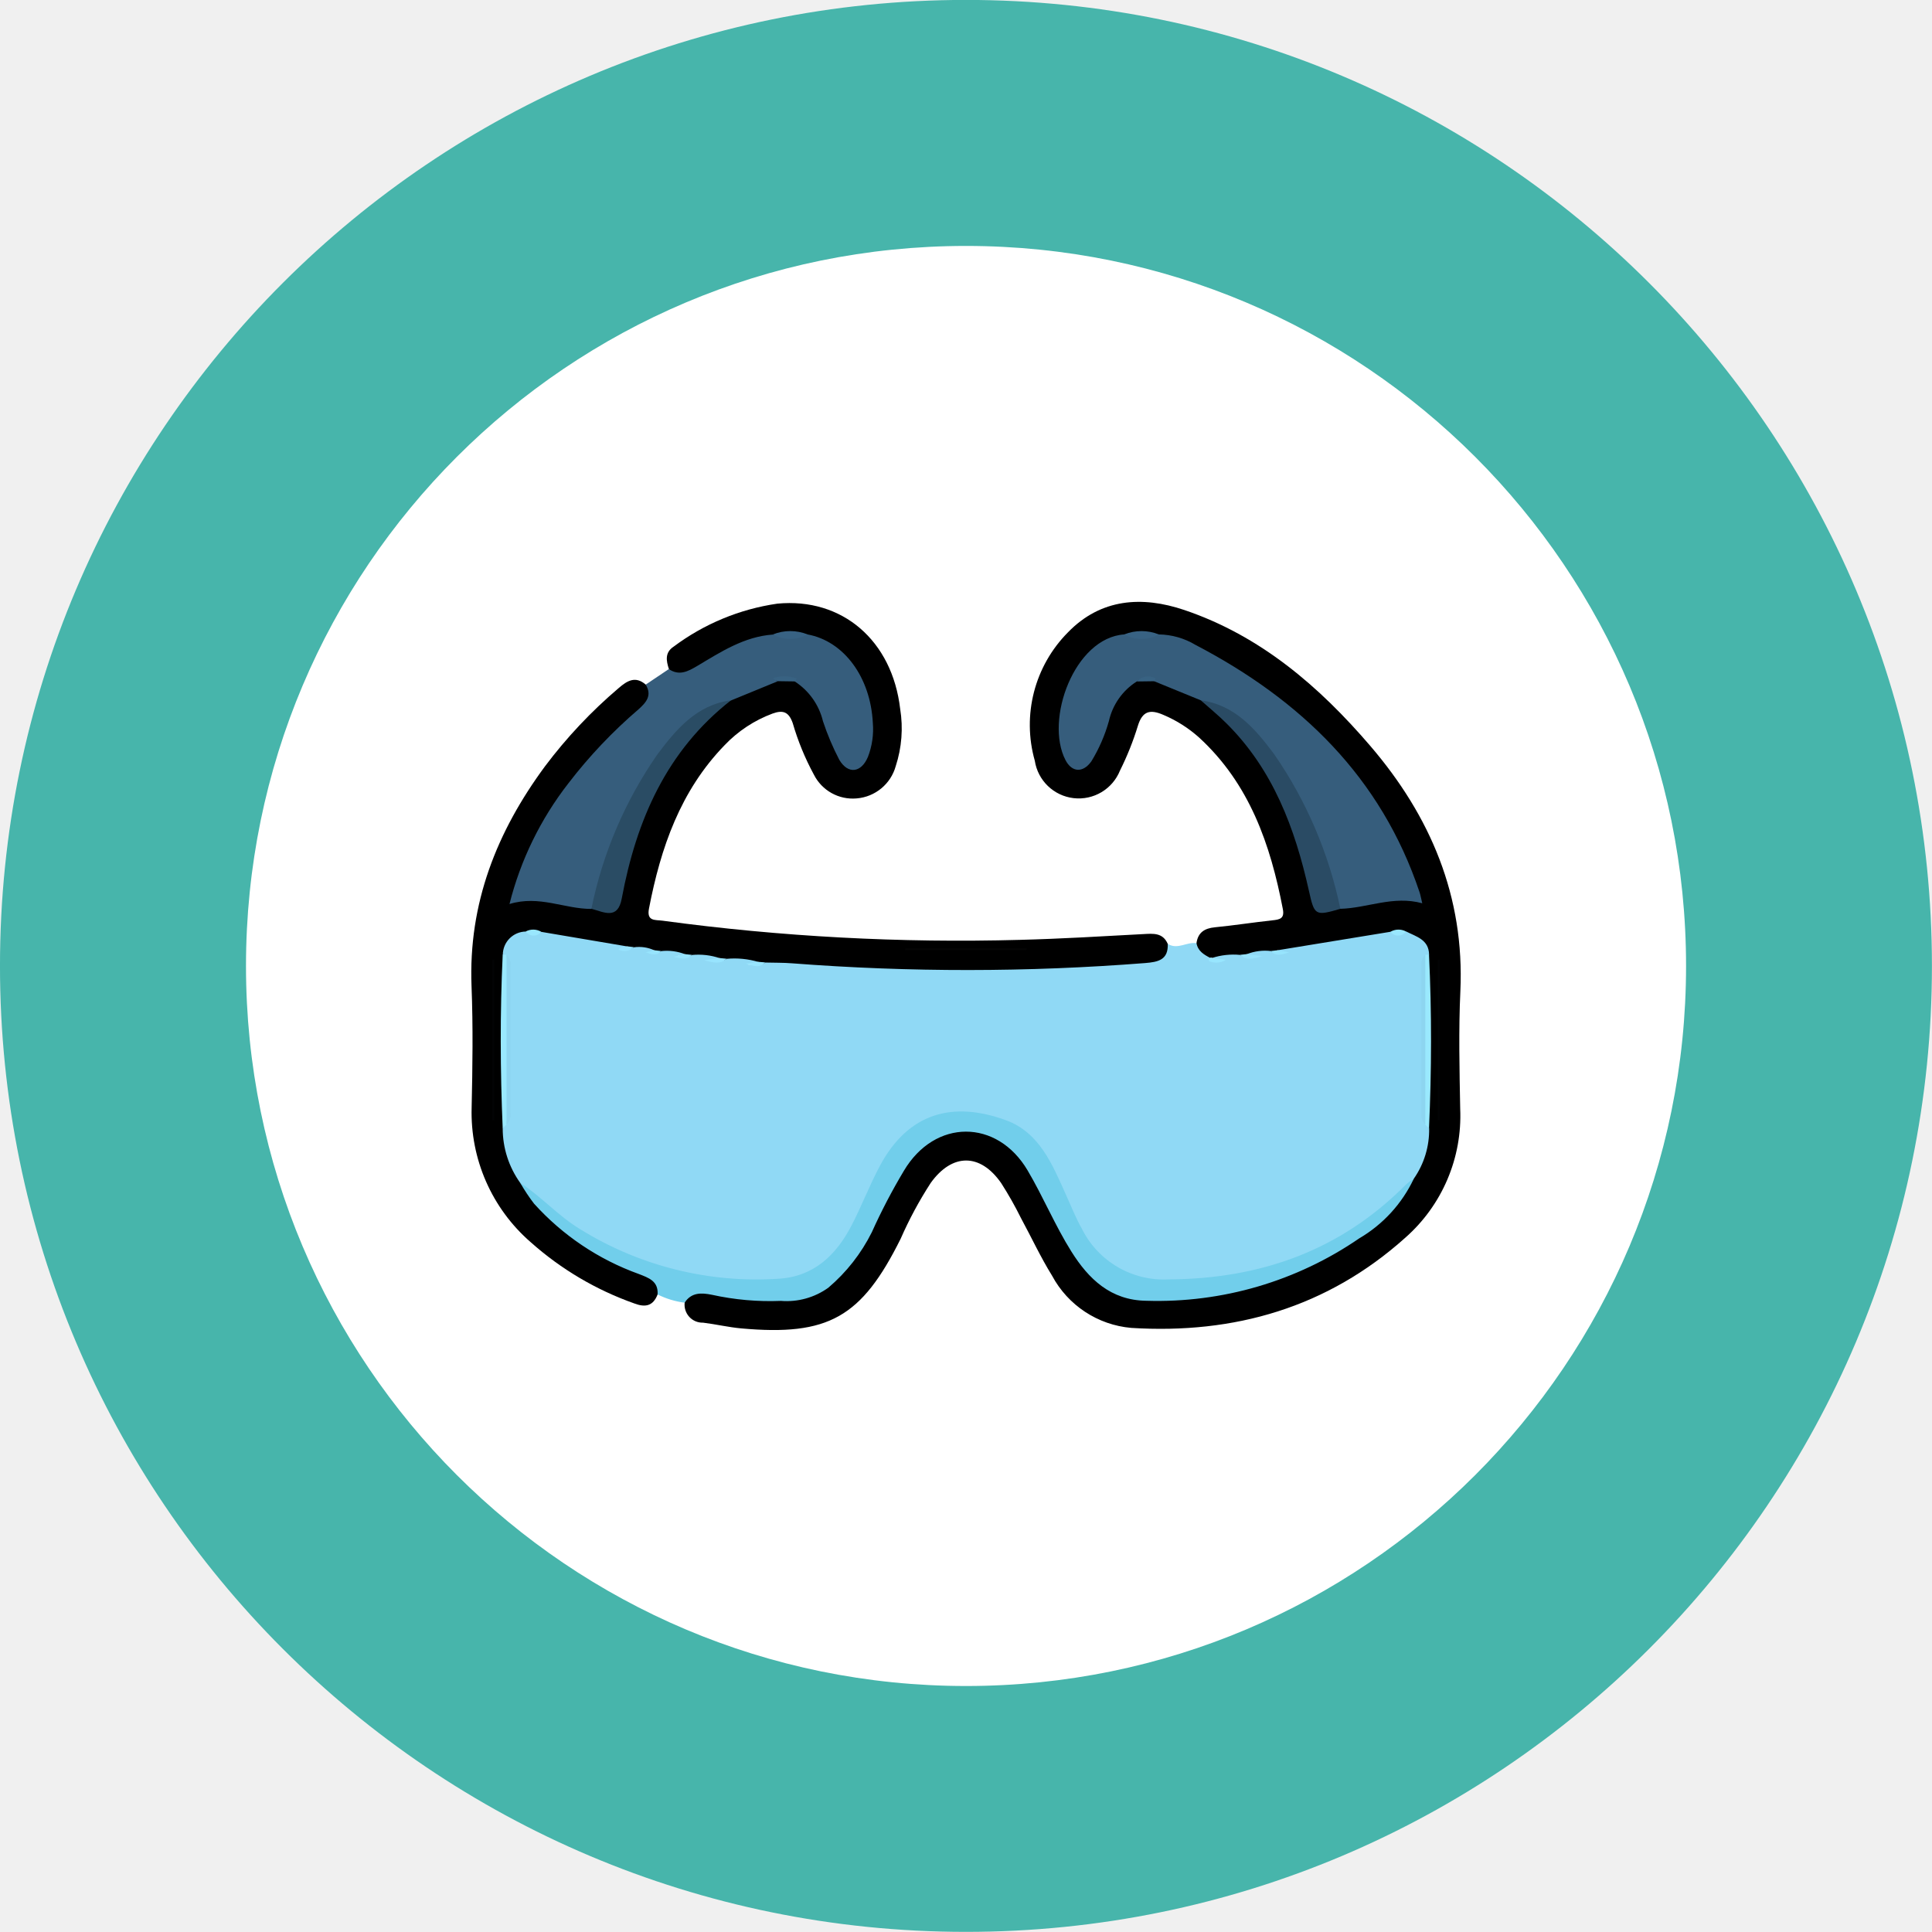
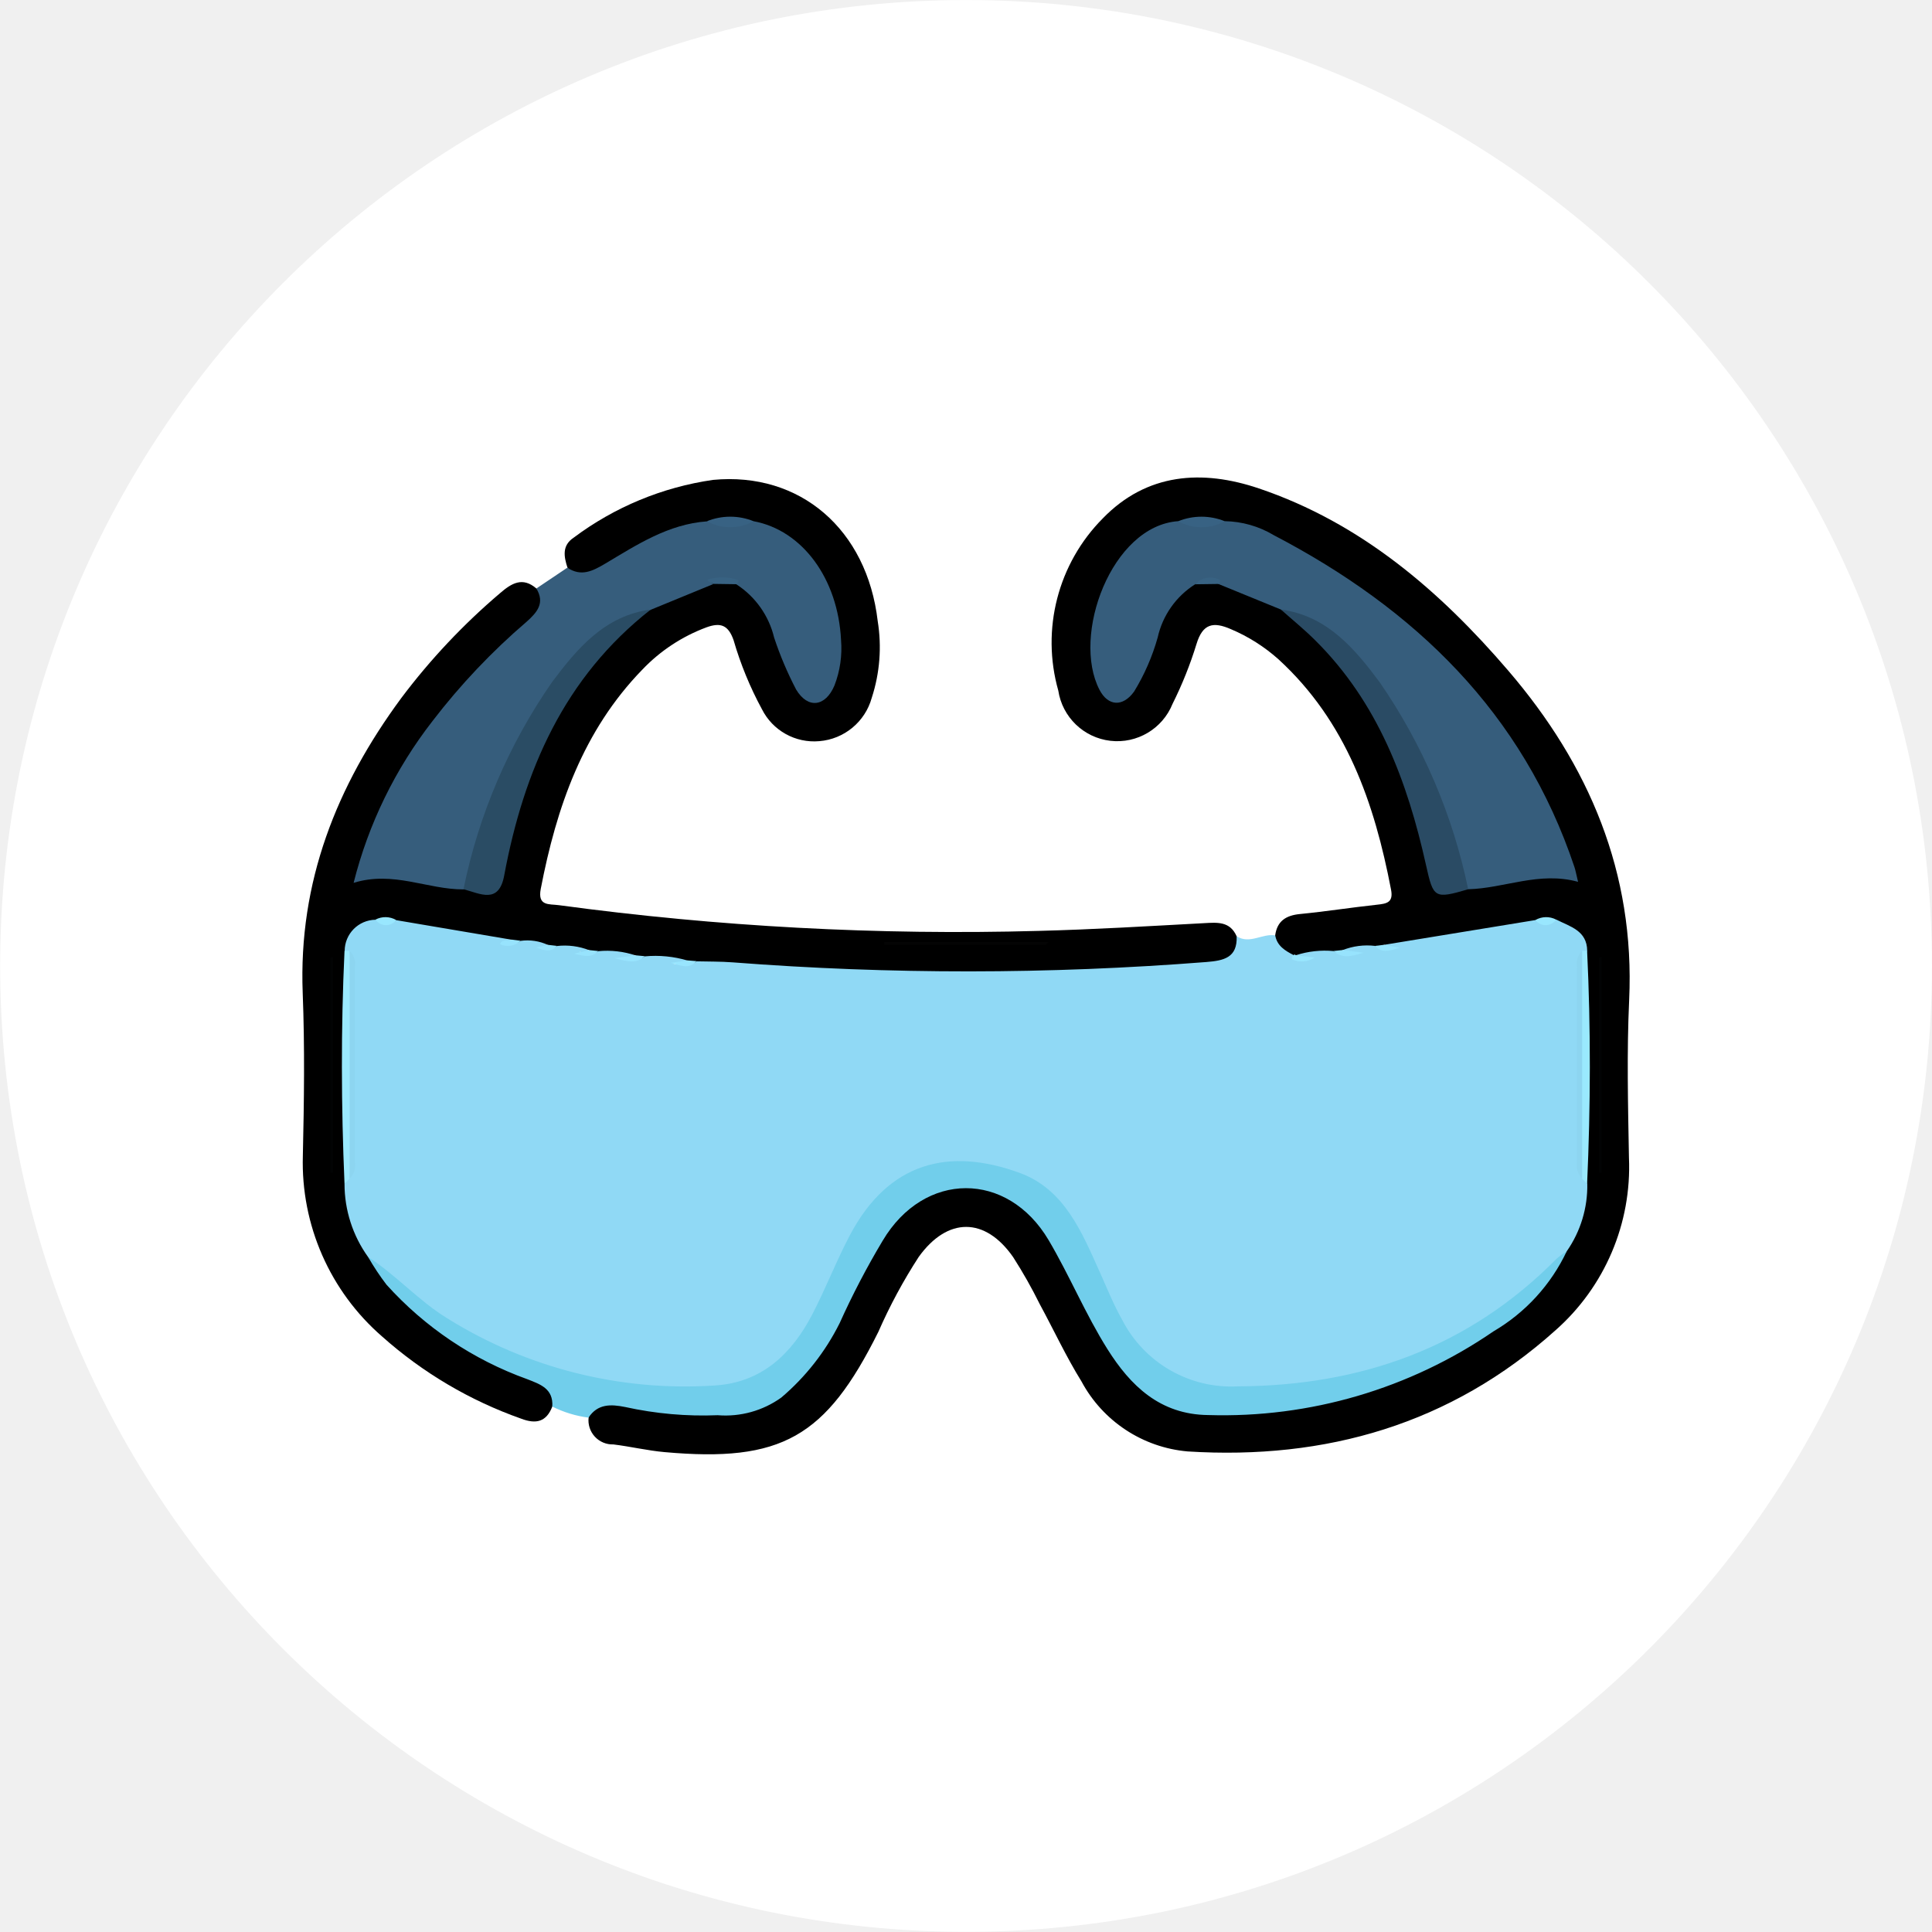
- <svg xmlns="http://www.w3.org/2000/svg" width="130.935" height="130.94" viewBox="0 0 130.935 130.94">
+ <svg xmlns="http://www.w3.org/2000/svg" width="97.608" height="97.611" viewBox="0 0 97.608 97.611">
  <defs>
-     <clipPath id="a">
-       <path d="M279.694,128.988a48.8,48.8,0,1,1-48.8-48.805A48.8,48.8,0,0,1,279.694,128.988Z" transform="translate(207.526 48.943)" fill="#fff" />
+     <clipPath id="clip-path">
+       <path id="Trazado_564229" data-name="Trazado 564229" d="M279.694,128.988a48.8,48.8,0,1,1-48.8-48.805A48.8,48.8,0,0,1,279.694,128.988Z" transform="translate(207.526 48.943)" fill="#fff" />
    </clipPath>
  </defs>
-   <g transform="translate(-1057.403 -1856.877)">
-     <path d="M321.62,199.579A65.468,65.468,0,1,1,256.154,134.1,65.467,65.467,0,0,1,321.62,199.579Z" transform="translate(866.718 1722.772)" fill="#47b5ab" />
-     <path d="M295.231,189.852a48.8,48.8,0,1,1-48.8-48.807A48.8,48.8,0,0,1,295.231,189.852Z" transform="translate(876.444 1732.5)" fill="#fff" />
-     <g transform="translate(684.455 1744.417)" clip-path="url(#a)">
-       <g transform="translate(-828.807 129.007)">
-         <path d="M1286.175,109.64c.658.428,1.3-.153,1.948-.041a1.689,1.689,0,0,1,.943.9c.034.292.24.282.454.258-.241-.011-.39-.1-.3-.374a1.816,1.816,0,0,1,1.727-.259c.467.214.892.571,1.367.381-.178-.1-.565.152-.782-.2.314-.669.891-.509,1.433-.457.378.037.606.479,1.117.366-.228-.066-.543.011-.415-.336.426-.477,1.031-.408,1.572-.49a51.512,51.512,0,0,1,5.773-.859,3.041,3.041,0,0,0,1.393.088c.938.242,1.718.627,1.616,1.8a2.4,2.4,0,0,1-.182.4c-.184,3.575-.161,7.148,0,10.72a5.322,5.322,0,0,1,.264.607,4.634,4.634,0,0,1-1.021,3.615,22.56,22.56,0,0,1-11.312,6.41,23.067,23.067,0,0,1-6.485.511,5.906,5.906,0,0,1-4.607-2.616,15.31,15.31,0,0,1-1.722-3.217,19.469,19.469,0,0,0-1.5-2.891c-2.052-3.285-7.661-3.536-9.9-.019a18.2,18.2,0,0,0-1.512,2.887,17.631,17.631,0,0,1-1.347,2.682,6.408,6.408,0,0,1-5.748,3.218,22.072,22.072,0,0,1-16.153-6.155,4.337,4.337,0,0,0-.61-.492,4.626,4.626,0,0,1-1.295-3.916,4.841,4.841,0,0,1,.258-.611c.18-3.573.165-7.144,0-10.714a3.849,3.849,0,0,1-.188-.4c-.1-1.158.506-1.707,1.594-1.838a2.768,2.768,0,0,0,1.389-.066,18.053,18.053,0,0,1,5.526,1.046c.1.291-.006.4-.308.334.42.21.613-.306.969-.306.466-.066.936-.148,1.226.367-.048.284-.257.254-.461.236a.625.625,0,0,0,.6-.114,1.55,1.55,0,0,1,.465-.233c.543-.083,1.1-.213,1.486.355-.05.315-.24.3-.47.2.189.186.381.072.547-.023a2.4,2.4,0,0,1,.558-.283c.622-.077,1.272-.276,1.723.391-.193.372-.451.327-.73.141.533.383.9-.152,1.348-.272.71-.072,1.466-.362,2,.413-.118.342-.459.21-.713.259.557.068.954-.3,1.429-.449a59.577,59.577,0,0,1,7.428.265,97.358,97.358,0,0,0,11.752-.026c1.825-.137,3.657-.013,5.481-.281A4.531,4.531,0,0,0,1286.175,109.64Z" transform="translate(-5.277 -62.221)" fill="#90d9f5" />
-         <path d="M1324.543,48.374c-.429-.221-.838-.461-.933-1,.1-.723.545-1.006,1.25-1.075,1.3-.127,2.593-.331,3.892-.471.488-.053.836-.106.712-.757-.841-4.394-2.264-8.5-5.677-11.632a8.681,8.681,0,0,0-2.413-1.532c-.9-.394-1.428-.279-1.74.75a19.662,19.662,0,0,1-1.209,3.021,3.013,3.013,0,0,1-5.774-.67,8.9,8.9,0,0,1,2.25-8.7c2.226-2.295,5.023-2.479,7.883-1.513,5.153,1.741,9.146,5.175,12.61,9.217,4.075,4.754,6.393,10.2,6.1,16.618-.123,2.653-.059,5.317-.011,7.974a11,11,0,0,1-3.72,8.733c-5.274,4.732-11.589,6.553-18.577,6.113a6.752,6.752,0,0,1-5.362-3.535c-.777-1.253-1.4-2.6-2.106-3.9a24.657,24.657,0,0,0-1.346-2.38c-1.42-2.04-3.32-2.031-4.771-.014a26.432,26.432,0,0,0-2.039,3.784c-2.654,5.336-4.9,6.61-10.807,6.079-.865-.078-1.718-.282-2.582-.388a1.218,1.218,0,0,1-1.251-1.358c.216-.92.959-.927,1.651-.871.909.074,1.813.221,2.721.321,4.066.447,5.615-.484,7.659-3.81.955-1.554,1.6-3.283,2.569-4.842,2.246-3.622,6.687-3.61,8.948.027.83,1.335,1.479,2.762,2.189,4.158a15.237,15.237,0,0,0,1.841,2.679,5.5,5.5,0,0,0,4.916,1.9,25.442,25.442,0,0,0,11.243-3.062,17.781,17.781,0,0,0,5.687-4.909,5.772,5.772,0,0,0,1.032-3.4,2.136,2.136,0,0,1-.254-1.13q-.006-4.826,0-9.651a1.451,1.451,0,0,1,.25-.989c-.011-1.029-.867-1.224-1.561-1.579-.348.045-.692.229-1.045.022l-7.668,1.254c-.124.214-.278.175-.443.053a3.37,3.37,0,0,0-1.642.213c-.13.2-.285.172-.45.048a4.741,4.741,0,0,0-1.91.21Z" transform="translate(-40.764)" />
-         <path d="M1235.825,60.135a6.337,6.337,0,0,0,1.192,3.7,20.432,20.432,0,0,0,8.333,5.96c.637.236,1.461.576.971,1.6-.3.77-.818.892-1.568.607a21.121,21.121,0,0,1-7.027-4.151,11.638,11.638,0,0,1-4.006-9.13c.061-2.74.1-5.486-.007-8.223-.22-5.613,1.71-10.473,4.976-14.9a32.81,32.81,0,0,1,5-5.309c.578-.5,1.134-.833,1.831-.231.866.636.353,1.219-.117,1.731-1,1.089-2.093,2.089-3.116,3.155a23.679,23.679,0,0,0-5.156,8.231c-.424,1.141-.4,1.128.845,1.206a35.988,35.988,0,0,1,3.861.61c1.464.2,1.529.162,1.855-1.269a24.81,24.81,0,0,1,4.09-9.543,15.68,15.68,0,0,1,3.376-3.25,11.856,11.856,0,0,1,3.286-1.377,2.378,2.378,0,0,1,1.192.014c1.208.416,1.634,1.487,2.08,2.526.342.8.56,1.646.963,2.419.2.391.447.805.958.756.527-.051.628-.545.761-.952.907-2.773-1.127-6.537-3.978-7.368a3.493,3.493,0,0,0-2.26.038c-1.906.2-3.432,1.3-5.071,2.134-.676.344-1.389.832-2-.116-.183-.564-.282-1.117.313-1.513a15.408,15.408,0,0,1,7.037-2.919c4.405-.42,7.784,2.5,8.325,7.135a8.249,8.249,0,0,1-.3,3.872,3,3,0,0,1-2.651,2.193,2.951,2.951,0,0,1-2.9-1.617,17.565,17.565,0,0,1-1.432-3.489c-.266-.749-.643-.909-1.37-.644a8.623,8.623,0,0,0-3.241,2.137c-3,3.088-4.336,6.953-5.13,11.074-.171.885.42.758.912.825a149.816,149.816,0,0,0,24.233,1.3c2.785-.071,5.568-.24,8.35-.39.678-.037,1.325-.108,1.663.662.045,1.087-.652,1.229-1.525,1.3a154.479,154.479,0,0,1-23.941.017c-.6-.047-1.211-.036-1.817-.052-.162.14-.314.173-.447-.037a5.748,5.748,0,0,0-2.171-.214c-.164.129-.32.159-.453-.043a4.558,4.558,0,0,0-1.9-.218c-.164.126-.318.161-.447-.047a3.416,3.416,0,0,0-1.646-.214c-.163.123-.317.163-.441-.051a2.465,2.465,0,0,0-1.391-.209c-.163.118-.316.167-.435-.056l-5.844-.99c-.353.207-.7.023-1.045-.022a1.58,1.58,0,0,0-1.562,1.58,1.622,1.622,0,0,1,.252,1.119q.008,4.7,0,9.392A2.282,2.282,0,0,1,1235.825,60.135Z" transform="translate(0 -0.206)" />
-         <path d="M1263.8,32.634c2.467.454,4.271,2.9,4.425,6a5.189,5.189,0,0,1-.332,2.3c-.451,1.075-1.341,1.2-1.937.206a17.657,17.657,0,0,1-1.111-2.623,4.437,4.437,0,0,0-1.9-2.687c-.347-.376-.8-.1-1.192-.185-.019,0-.052.058-.078.09l.1.075-3.166,1.3c-4.05,1.872-6.07,5.412-7.619,9.32-.463,1.168-.832,2.375-1.185,3.583-.132.452-.193.948-.657,1.224-1.816.008-3.541-.952-5.549-.331a22.078,22.078,0,0,1,3.989-8.178,33.21,33.21,0,0,1,4.757-5.019c.526-.472.931-.939.486-1.674l1.566-1.052c.7.469,1.278.172,1.919-.208,1.6-.953,3.185-1.993,5.132-2.132C1262.236,32.769,1263.019,32.573,1263.8,32.634Z" transform="translate(-7.314 -6.183)" fill="#365d7c" />
-         <path d="M1255.687,168.572c.061-.91-.61-1.128-1.275-1.388a17.569,17.569,0,0,1-7.1-4.769,12.636,12.636,0,0,1-.929-1.4c1.418.914,2.538,2.2,3.987,3.09a22.662,22.662,0,0,0,13.544,3.4c2.362-.149,3.877-1.6,4.914-3.6.681-1.309,1.211-2.7,1.9-4,1.959-3.7,5.013-4.443,8.578-3.138,2.264.829,3.139,3,4.055,5.039.357.792.68,1.605,1.106,2.359a6.2,6.2,0,0,0,5.857,3.386c6.237-.034,11.665-1.961,16.1-6.444a4.116,4.116,0,0,1,.518-.385,9.274,9.274,0,0,1-3.7,4.048A24.158,24.158,0,0,1,1288.825,169c-2.439-.024-3.932-1.492-5.087-3.327-1.108-1.761-1.912-3.712-2.972-5.507-2.07-3.506-6.288-3.513-8.389.03a40.4,40.4,0,0,0-2.171,4.16,11.891,11.891,0,0,1-2.949,3.761,4.842,4.842,0,0,1-3.213.891,18.262,18.262,0,0,1-4.674-.414c-.721-.145-1.388-.171-1.853.536A5.748,5.748,0,0,1,1255.687,168.572Z" transform="translate(-9.365 -97.388)" fill="#71ceeb" />
-         <path d="M1241.458,127.362c-.169-3.923-.184-7.847,0-11.77h.253a24.676,24.676,0,0,1,.115,4.65,58.7,58.7,0,0,1-.111,6.86Z" transform="translate(-5.633 -67.433)" fill="#9ae9fe" />
-         <path d="M1480.47,115.593c.19,3.923.177,7.846,0,11.769l-.257-.261c-.292-2.629-.081-5.266-.112-7.9a14.523,14.523,0,0,1,.116-3.61Z" transform="translate(-181.865 -67.434)" fill="#9ae9fe" />
-         <path d="M1242.814,127.1q0-5.755,0-11.509a.911.911,0,0,1,.264.826q0,4.928,0,9.856A.92.92,0,0,1,1242.814,127.1Z" transform="translate(-6.729 -67.433)" fill="#8dd5f0" />
-         <path d="M1479.954,115.592l0,11.509a.921.921,0,0,1-.261-.827v-9.856A.911.911,0,0,1,1479.954,115.592Z" transform="translate(-181.6 -67.434)" fill="#8dd5f0" />
-         <path d="M1432.726,115.5l.451-.048,1.064.135C1433.574,115.792,1433.129,115.879,1432.726,115.5Z" transform="translate(-146.93 -67.334)" fill="#97e3fd" />
-         <path d="M1295.052,116.462l.453.043c-.4.382-.847.287-1.517.1Z" transform="translate(-44.51 -68.076)" fill="#98e4fe" />
-         <path d="M1424.763,116.317l.056-.036.051.042.955.12a1.2,1.2,0,0,1-1.144.089c-.014-.005-.012-.081,0-.117A.4.4,0,0,1,1424.763,116.317Z" transform="translate(-140.985 -67.943)" fill="#98e6fe" />
-         <path d="M1305.648,117.443l.447.037c-.393.445-.856.2-1.308.084Z" transform="translate(-52.482 -68.801)" fill="#98e5fe" />
-         <path d="M1247.812,109.207a1.086,1.086,0,0,1,1.045.022A.639.639,0,0,1,1247.812,109.207Z" transform="translate(-10.421 -62.628)" fill="#99e7fe" />
-         <path d="M1471.7,109.23a1.086,1.086,0,0,1,1.045-.022A.639.639,0,0,1,1471.7,109.23Z" transform="translate(-175.706 -62.629)" fill="#99e7fe" />
-         <path d="M1272.432,113.428l.435.056a.9.9,0,0,1-1.038.17C1271.971,113.365,1272.251,113.525,1272.432,113.428Z" transform="translate(-28.151 -65.837)" fill="#97e3fd" />
-         <path d="M1279.439,114.439l.441.051c-.283.361-.65.225-1.032.085Z" transform="translate(-33.333 -66.583)" fill="#97e4fd" />
-         <path d="M1440.721,114.491l.443-.053.8.142C1441.388,114.773,1441.037,114.846,1440.721,114.491Z" transform="translate(-152.833 -66.582)" fill="#97e4fd" />
-         <path d="M1286.918,115.451l.447.047c-.287.331-.639.283-1.213.134Z" transform="translate(-38.725 -67.33)" fill="#97e3fd" />
-         <path d="M1391.078,35.823a4.275,4.275,0,0,0-1.892,2.688,10.836,10.836,0,0,1-1.191,2.731c-.565.787-1.314.749-1.748-.086-1.426-2.743.607-8.288,3.977-8.522.783-.061,1.566.135,2.349,0a4.982,4.982,0,0,1,2.483.71c7.124,3.72,12.577,8.961,15.188,16.771.054.161.082.331.181.741-1.973-.54-3.716.328-5.551.375-.5-.31-.543-.861-.691-1.35A36.564,36.564,0,0,0,1401.44,43a13.169,13.169,0,0,0-6.026-5.9l-3.154-1.29A.9.9,0,0,0,1391.078,35.823Z" transform="translate(-112.277 -6.184)" fill="#365d7c" />
-         <path d="M1422.568,49.73c2.332.307,3.731,1.983,4.986,3.668a28.636,28.636,0,0,1,4.474,10.463c-1.711.5-1.759.452-2.132-1.225-.943-4.236-2.429-8.214-5.6-11.356C1423.751,50.736,1423.147,50.246,1422.568,49.73Z" transform="translate(-139.431 -18.813)" fill="#2a4b64" />
-         <path d="M1484.095,116.785v10.9h-.131V116.823Z" transform="translate(-184.756 -68.315)" fill="#020304" />
-         <path d="M1405.091,32.021a2.409,2.409,0,0,1-2.349,0A3.145,3.145,0,0,1,1405.091,32.021Z" transform="translate(-124.795 -5.569)" fill="#386283" />
-         <path d="M1406,43.913a1.039,1.039,0,0,1,1.24-.229c.019.008.026.078.016.113a.386.386,0,0,1-.073.1Z" transform="translate(-127.203 -14.274)" fill="#386282" />
-         <path d="M1264.8,63.858a28.184,28.184,0,0,1,4.473-10.462c1.26-1.682,2.655-3.36,4.987-3.667-4.372,3.423-6.412,8.132-7.4,13.421C1266.592,64.634,1265.648,64.081,1264.8,63.858Z" transform="translate(-22.964 -18.813)" fill="#2a4c64" />
-         <path d="M1239.228,116.8v10.9h-.131V116.83Z" transform="translate(-3.987 -68.325)" fill="#020304" />
-         <path d="M1354.176,114.038H1346v-.131h8.288Z" transform="translate(-82.905 -66.19)" fill="#040404" />
-         <path d="M1314.143,32.02a2.406,2.406,0,0,1-2.35,0A3.152,3.152,0,0,1,1314.143,32.02Z" transform="translate(-57.654 -5.569)" fill="#386283" />
-         <path d="M1312.189,43.845c-.113-.064-.413-.189-.259-.226a2.464,2.464,0,0,1,1.5.028c.017.007.021.08.009.115a.4.4,0,0,1-.076.1Z" transform="translate(-57.723 -14.226)" fill="#386282" />
+   <g id="Grupo_841709" data-name="Grupo 841709" transform="translate(-1074.067 -1873.543)">
+     <path id="Trazado_563962" data-name="Trazado 563962" d="M295.231,189.852a48.8,48.8,0,1,1-48.8-48.807A48.8,48.8,0,0,1,295.231,189.852Z" transform="translate(876.444 1732.5)" fill="#fff" />
+     <g id="Enmascarar_grupo_700032" data-name="Enmascarar grupo 700032" transform="translate(684.455 1744.417)" clip-path="url(#clip-path)">
+       <g id="Grupo_841471" data-name="Grupo 841471" transform="translate(-828.807 129.007)">
+         <path id="Trazado_565212" data-name="Trazado 565212" d="M1286.175,109.64c.658.428,1.3-.153,1.948-.041a1.689,1.689,0,0,1,.943.9c.034.292.24.282.454.258-.241-.011-.39-.1-.3-.374a1.816,1.816,0,0,1,1.727-.259c.467.214.892.571,1.367.381-.178-.1-.565.152-.782-.2.314-.669.891-.509,1.433-.457.378.037.606.479,1.117.366-.228-.066-.543.011-.415-.336.426-.477,1.031-.408,1.572-.49a51.512,51.512,0,0,1,5.773-.859,3.041,3.041,0,0,0,1.393.088c.938.242,1.718.627,1.616,1.8a2.4,2.4,0,0,1-.182.4c-.184,3.575-.161,7.148,0,10.72a5.322,5.322,0,0,1,.264.607,4.634,4.634,0,0,1-1.021,3.615,22.56,22.56,0,0,1-11.312,6.41,23.067,23.067,0,0,1-6.485.511,5.906,5.906,0,0,1-4.607-2.616,15.31,15.31,0,0,1-1.722-3.217,19.469,19.469,0,0,0-1.5-2.891c-2.052-3.285-7.661-3.536-9.9-.019a18.2,18.2,0,0,0-1.512,2.887,17.631,17.631,0,0,1-1.347,2.682,6.408,6.408,0,0,1-5.748,3.218,22.072,22.072,0,0,1-16.153-6.155,4.337,4.337,0,0,0-.61-.492,4.626,4.626,0,0,1-1.295-3.916,4.841,4.841,0,0,1,.258-.611c.18-3.573.165-7.144,0-10.714a3.849,3.849,0,0,1-.188-.4c-.1-1.158.506-1.707,1.594-1.838a2.768,2.768,0,0,0,1.389-.066,18.053,18.053,0,0,1,5.526,1.046c.1.291-.006.4-.308.334.42.21.613-.306.969-.306.466-.066.936-.148,1.226.367-.048.284-.257.254-.461.236a.625.625,0,0,0,.6-.114,1.55,1.55,0,0,1,.465-.233c.543-.083,1.1-.213,1.486.355-.05.315-.24.3-.47.2.189.186.381.072.547-.023a2.4,2.4,0,0,1,.558-.283c.622-.077,1.272-.276,1.723.391-.193.372-.451.327-.73.141.533.383.9-.152,1.348-.272.71-.072,1.466-.362,2,.413-.118.342-.459.21-.713.259.557.068.954-.3,1.429-.449a59.577,59.577,0,0,1,7.428.265,97.358,97.358,0,0,0,11.752-.026c1.825-.137,3.657-.013,5.481-.281A4.531,4.531,0,0,0,1286.175,109.64Z" transform="translate(-5.277 -62.221)" fill="#90d9f5" />
+         <path id="Trazado_565213" data-name="Trazado 565213" d="M1324.543,48.374c-.429-.221-.838-.461-.933-1,.1-.723.545-1.006,1.25-1.075,1.3-.127,2.593-.331,3.892-.471.488-.053.836-.106.712-.757-.841-4.394-2.264-8.5-5.677-11.632a8.681,8.681,0,0,0-2.413-1.532c-.9-.394-1.428-.279-1.74.75a19.662,19.662,0,0,1-1.209,3.021,3.013,3.013,0,0,1-5.774-.67,8.9,8.9,0,0,1,2.25-8.7c2.226-2.295,5.023-2.479,7.883-1.513,5.153,1.741,9.146,5.175,12.61,9.217,4.075,4.754,6.393,10.2,6.1,16.618-.123,2.653-.059,5.317-.011,7.974a11,11,0,0,1-3.72,8.733c-5.274,4.732-11.589,6.553-18.577,6.113a6.752,6.752,0,0,1-5.362-3.535c-.777-1.253-1.4-2.6-2.106-3.9a24.657,24.657,0,0,0-1.346-2.38c-1.42-2.04-3.32-2.031-4.771-.014a26.432,26.432,0,0,0-2.039,3.784c-2.654,5.336-4.9,6.61-10.807,6.079-.865-.078-1.718-.282-2.582-.388a1.218,1.218,0,0,1-1.251-1.358c.216-.92.959-.927,1.651-.871.909.074,1.813.221,2.721.321,4.066.447,5.615-.484,7.659-3.81.955-1.554,1.6-3.283,2.569-4.842,2.246-3.622,6.687-3.61,8.948.027.83,1.335,1.479,2.762,2.189,4.158a15.237,15.237,0,0,0,1.841,2.679,5.5,5.5,0,0,0,4.916,1.9,25.442,25.442,0,0,0,11.243-3.062,17.781,17.781,0,0,0,5.687-4.909,5.772,5.772,0,0,0,1.032-3.4,2.136,2.136,0,0,1-.254-1.13q-.006-4.826,0-9.651a1.451,1.451,0,0,1,.25-.989c-.011-1.029-.867-1.224-1.561-1.579-.348.045-.692.229-1.045.022l-7.668,1.254c-.124.214-.278.175-.443.053a3.37,3.37,0,0,0-1.642.213c-.13.2-.285.172-.45.048a4.741,4.741,0,0,0-1.91.21Z" transform="translate(-40.764)" />
+         <path id="Trazado_565214" data-name="Trazado 565214" d="M1235.825,60.135a6.337,6.337,0,0,0,1.192,3.7,20.432,20.432,0,0,0,8.333,5.96c.637.236,1.461.576.971,1.6-.3.77-.818.892-1.568.607a21.121,21.121,0,0,1-7.027-4.151,11.638,11.638,0,0,1-4.006-9.13c.061-2.74.1-5.486-.007-8.223-.22-5.613,1.71-10.473,4.976-14.9a32.81,32.81,0,0,1,5-5.309c.578-.5,1.134-.833,1.831-.231.866.636.353,1.219-.117,1.731-1,1.089-2.093,2.089-3.116,3.155a23.679,23.679,0,0,0-5.156,8.231c-.424,1.141-.4,1.128.845,1.206a35.988,35.988,0,0,1,3.861.61c1.464.2,1.529.162,1.855-1.269a24.81,24.81,0,0,1,4.09-9.543,15.68,15.68,0,0,1,3.376-3.25,11.856,11.856,0,0,1,3.286-1.377,2.378,2.378,0,0,1,1.192.014c1.208.416,1.634,1.487,2.08,2.526.342.8.56,1.646.963,2.419.2.391.447.805.958.756.527-.051.628-.545.761-.952.907-2.773-1.127-6.537-3.978-7.368a3.493,3.493,0,0,0-2.26.038c-1.906.2-3.432,1.3-5.071,2.134-.676.344-1.389.832-2-.116-.183-.564-.282-1.117.313-1.513a15.408,15.408,0,0,1,7.037-2.919c4.405-.42,7.784,2.5,8.325,7.135a8.249,8.249,0,0,1-.3,3.872,3,3,0,0,1-2.651,2.193,2.951,2.951,0,0,1-2.9-1.617,17.565,17.565,0,0,1-1.432-3.489c-.266-.749-.643-.909-1.37-.644a8.623,8.623,0,0,0-3.241,2.137c-3,3.088-4.336,6.953-5.13,11.074-.171.885.42.758.912.825a149.816,149.816,0,0,0,24.233,1.3c2.785-.071,5.568-.24,8.35-.39.678-.037,1.325-.108,1.663.662.045,1.087-.652,1.229-1.525,1.3a154.479,154.479,0,0,1-23.941.017c-.6-.047-1.211-.036-1.817-.052-.162.14-.314.173-.447-.037a5.748,5.748,0,0,0-2.171-.214c-.164.129-.32.159-.453-.043a4.558,4.558,0,0,0-1.9-.218c-.164.126-.318.161-.447-.047a3.416,3.416,0,0,0-1.646-.214c-.163.123-.317.163-.441-.051a2.465,2.465,0,0,0-1.391-.209c-.163.118-.316.167-.435-.056l-5.844-.99c-.353.207-.7.023-1.045-.022a1.58,1.58,0,0,0-1.562,1.58,1.622,1.622,0,0,1,.252,1.119q.008,4.7,0,9.392A2.282,2.282,0,0,1,1235.825,60.135Z" transform="translate(0 -0.206)" />
+         <path id="Trazado_565215" data-name="Trazado 565215" d="M1263.8,32.634c2.467.454,4.271,2.9,4.425,6a5.189,5.189,0,0,1-.332,2.3c-.451,1.075-1.341,1.2-1.937.206a17.657,17.657,0,0,1-1.111-2.623,4.437,4.437,0,0,0-1.9-2.687c-.347-.376-.8-.1-1.192-.185-.019,0-.052.058-.078.09l.1.075-3.166,1.3c-4.05,1.872-6.07,5.412-7.619,9.32-.463,1.168-.832,2.375-1.185,3.583-.132.452-.193.948-.657,1.224-1.816.008-3.541-.952-5.549-.331a22.078,22.078,0,0,1,3.989-8.178,33.21,33.21,0,0,1,4.757-5.019c.526-.472.931-.939.486-1.674l1.566-1.052c.7.469,1.278.172,1.919-.208,1.6-.953,3.185-1.993,5.132-2.132C1262.236,32.769,1263.019,32.573,1263.8,32.634Z" transform="translate(-7.314 -6.183)" fill="#365d7c" />
+         <path id="Trazado_565216" data-name="Trazado 565216" d="M1255.687,168.572c.061-.91-.61-1.128-1.275-1.388a17.569,17.569,0,0,1-7.1-4.769,12.636,12.636,0,0,1-.929-1.4c1.418.914,2.538,2.2,3.987,3.09a22.662,22.662,0,0,0,13.544,3.4c2.362-.149,3.877-1.6,4.914-3.6.681-1.309,1.211-2.7,1.9-4,1.959-3.7,5.013-4.443,8.578-3.138,2.264.829,3.139,3,4.055,5.039.357.792.68,1.605,1.106,2.359a6.2,6.2,0,0,0,5.857,3.386c6.237-.034,11.665-1.961,16.1-6.444a4.116,4.116,0,0,1,.518-.385,9.274,9.274,0,0,1-3.7,4.048A24.158,24.158,0,0,1,1288.825,169c-2.439-.024-3.932-1.492-5.087-3.327-1.108-1.761-1.912-3.712-2.972-5.507-2.07-3.506-6.288-3.513-8.389.03a40.4,40.4,0,0,0-2.171,4.16,11.891,11.891,0,0,1-2.949,3.761,4.842,4.842,0,0,1-3.213.891,18.262,18.262,0,0,1-4.674-.414c-.721-.145-1.388-.171-1.853.536A5.748,5.748,0,0,1,1255.687,168.572Z" transform="translate(-9.365 -97.388)" fill="#71ceeb" />
+         <path id="Trazado_565217" data-name="Trazado 565217" d="M1241.458,127.362c-.169-3.923-.184-7.847,0-11.77h.253a24.676,24.676,0,0,1,.115,4.65,58.7,58.7,0,0,1-.111,6.86Z" transform="translate(-5.633 -67.433)" fill="#9ae9fe" />
+         <path id="Trazado_565218" data-name="Trazado 565218" d="M1480.47,115.593c.19,3.923.177,7.846,0,11.769l-.257-.261c-.292-2.629-.081-5.266-.112-7.9a14.523,14.523,0,0,1,.116-3.61Z" transform="translate(-181.865 -67.434)" fill="#9ae9fe" />
+         <path id="Trazado_565219" data-name="Trazado 565219" d="M1242.814,127.1q0-5.755,0-11.509a.911.911,0,0,1,.264.826q0,4.928,0,9.856A.92.92,0,0,1,1242.814,127.1Z" transform="translate(-6.729 -67.433)" fill="#8dd5f0" />
+         <path id="Trazado_565220" data-name="Trazado 565220" d="M1479.954,115.592l0,11.509a.921.921,0,0,1-.261-.827v-9.856A.911.911,0,0,1,1479.954,115.592Z" transform="translate(-181.6 -67.434)" fill="#8dd5f0" />
+         <path id="Trazado_565221" data-name="Trazado 565221" d="M1432.726,115.5l.451-.048,1.064.135C1433.574,115.792,1433.129,115.879,1432.726,115.5Z" transform="translate(-146.93 -67.334)" fill="#97e3fd" />
+         <path id="Trazado_565222" data-name="Trazado 565222" d="M1295.052,116.462l.453.043c-.4.382-.847.287-1.517.1Z" transform="translate(-44.51 -68.076)" fill="#98e4fe" />
+         <path id="Trazado_565223" data-name="Trazado 565223" d="M1424.763,116.317l.056-.036.051.042.955.12a1.2,1.2,0,0,1-1.144.089c-.014-.005-.012-.081,0-.117A.4.4,0,0,1,1424.763,116.317Z" transform="translate(-140.985 -67.943)" fill="#98e6fe" />
+         <path id="Trazado_565224" data-name="Trazado 565224" d="M1305.648,117.443l.447.037c-.393.445-.856.2-1.308.084Z" transform="translate(-52.482 -68.801)" fill="#98e5fe" />
+         <path id="Trazado_565225" data-name="Trazado 565225" d="M1247.812,109.207a1.086,1.086,0,0,1,1.045.022A.639.639,0,0,1,1247.812,109.207Z" transform="translate(-10.421 -62.628)" fill="#99e7fe" />
+         <path id="Trazado_565226" data-name="Trazado 565226" d="M1471.7,109.23a1.086,1.086,0,0,1,1.045-.022A.639.639,0,0,1,1471.7,109.23Z" transform="translate(-175.706 -62.629)" fill="#99e7fe" />
+         <path id="Trazado_565227" data-name="Trazado 565227" d="M1272.432,113.428l.435.056a.9.9,0,0,1-1.038.17C1271.971,113.365,1272.251,113.525,1272.432,113.428Z" transform="translate(-28.151 -65.837)" fill="#97e3fd" />
+         <path id="Trazado_565228" data-name="Trazado 565228" d="M1279.439,114.439l.441.051c-.283.361-.65.225-1.032.085Z" transform="translate(-33.333 -66.583)" fill="#97e4fd" />
+         <path id="Trazado_565229" data-name="Trazado 565229" d="M1440.721,114.491l.443-.053.8.142C1441.388,114.773,1441.037,114.846,1440.721,114.491Z" transform="translate(-152.833 -66.582)" fill="#97e4fd" />
+         <path id="Trazado_565230" data-name="Trazado 565230" d="M1286.918,115.451l.447.047c-.287.331-.639.283-1.213.134Z" transform="translate(-38.725 -67.33)" fill="#97e3fd" />
+         <path id="Trazado_565231" data-name="Trazado 565231" d="M1391.078,35.823a4.275,4.275,0,0,0-1.892,2.688,10.836,10.836,0,0,1-1.191,2.731c-.565.787-1.314.749-1.748-.086-1.426-2.743.607-8.288,3.977-8.522.783-.061,1.566.135,2.349,0a4.982,4.982,0,0,1,2.483.71c7.124,3.72,12.577,8.961,15.188,16.771.054.161.082.331.181.741-1.973-.54-3.716.328-5.551.375-.5-.31-.543-.861-.691-1.35A36.564,36.564,0,0,0,1401.44,43a13.169,13.169,0,0,0-6.026-5.9l-3.154-1.29A.9.9,0,0,0,1391.078,35.823Z" transform="translate(-112.277 -6.184)" fill="#365d7c" />
+         <path id="Trazado_565232" data-name="Trazado 565232" d="M1422.568,49.73c2.332.307,3.731,1.983,4.986,3.668a28.636,28.636,0,0,1,4.474,10.463c-1.711.5-1.759.452-2.132-1.225-.943-4.236-2.429-8.214-5.6-11.356C1423.751,50.736,1423.147,50.246,1422.568,49.73Z" transform="translate(-139.431 -18.813)" fill="#2a4b64" />
+         <path id="Trazado_565233" data-name="Trazado 565233" d="M1484.095,116.785v10.9h-.131V116.823Z" transform="translate(-184.756 -68.315)" fill="#020304" />
+         <path id="Trazado_565234" data-name="Trazado 565234" d="M1405.091,32.021a2.409,2.409,0,0,1-2.349,0A3.145,3.145,0,0,1,1405.091,32.021Z" transform="translate(-124.795 -5.569)" fill="#386283" />
+         <path id="Trazado_565235" data-name="Trazado 565235" d="M1406,43.913a1.039,1.039,0,0,1,1.24-.229c.019.008.026.078.016.113a.386.386,0,0,1-.073.1Z" transform="translate(-127.203 -14.274)" fill="#386282" />
+         <path id="Trazado_565236" data-name="Trazado 565236" d="M1264.8,63.858a28.184,28.184,0,0,1,4.473-10.462c1.26-1.682,2.655-3.36,4.987-3.667-4.372,3.423-6.412,8.132-7.4,13.421C1266.592,64.634,1265.648,64.081,1264.8,63.858Z" transform="translate(-22.964 -18.813)" fill="#2a4c64" />
+         <path id="Trazado_565237" data-name="Trazado 565237" d="M1239.228,116.8v10.9h-.131V116.83Z" transform="translate(-3.987 -68.325)" fill="#020304" />
+         <path id="Trazado_565238" data-name="Trazado 565238" d="M1354.176,114.038H1346v-.131h8.288Z" transform="translate(-82.905 -66.19)" fill="#040404" />
+         <path id="Trazado_565239" data-name="Trazado 565239" d="M1314.143,32.02a2.406,2.406,0,0,1-2.35,0A3.152,3.152,0,0,1,1314.143,32.02Z" transform="translate(-57.654 -5.569)" fill="#386283" />
+         <path id="Trazado_565240" data-name="Trazado 565240" d="M1312.189,43.845c-.113-.064-.413-.189-.259-.226a2.464,2.464,0,0,1,1.5.028c.017.007.021.08.009.115a.4.4,0,0,1-.076.1Z" transform="translate(-57.723 -14.226)" fill="#386282" />
      </g>
    </g>
  </g>
</svg>
